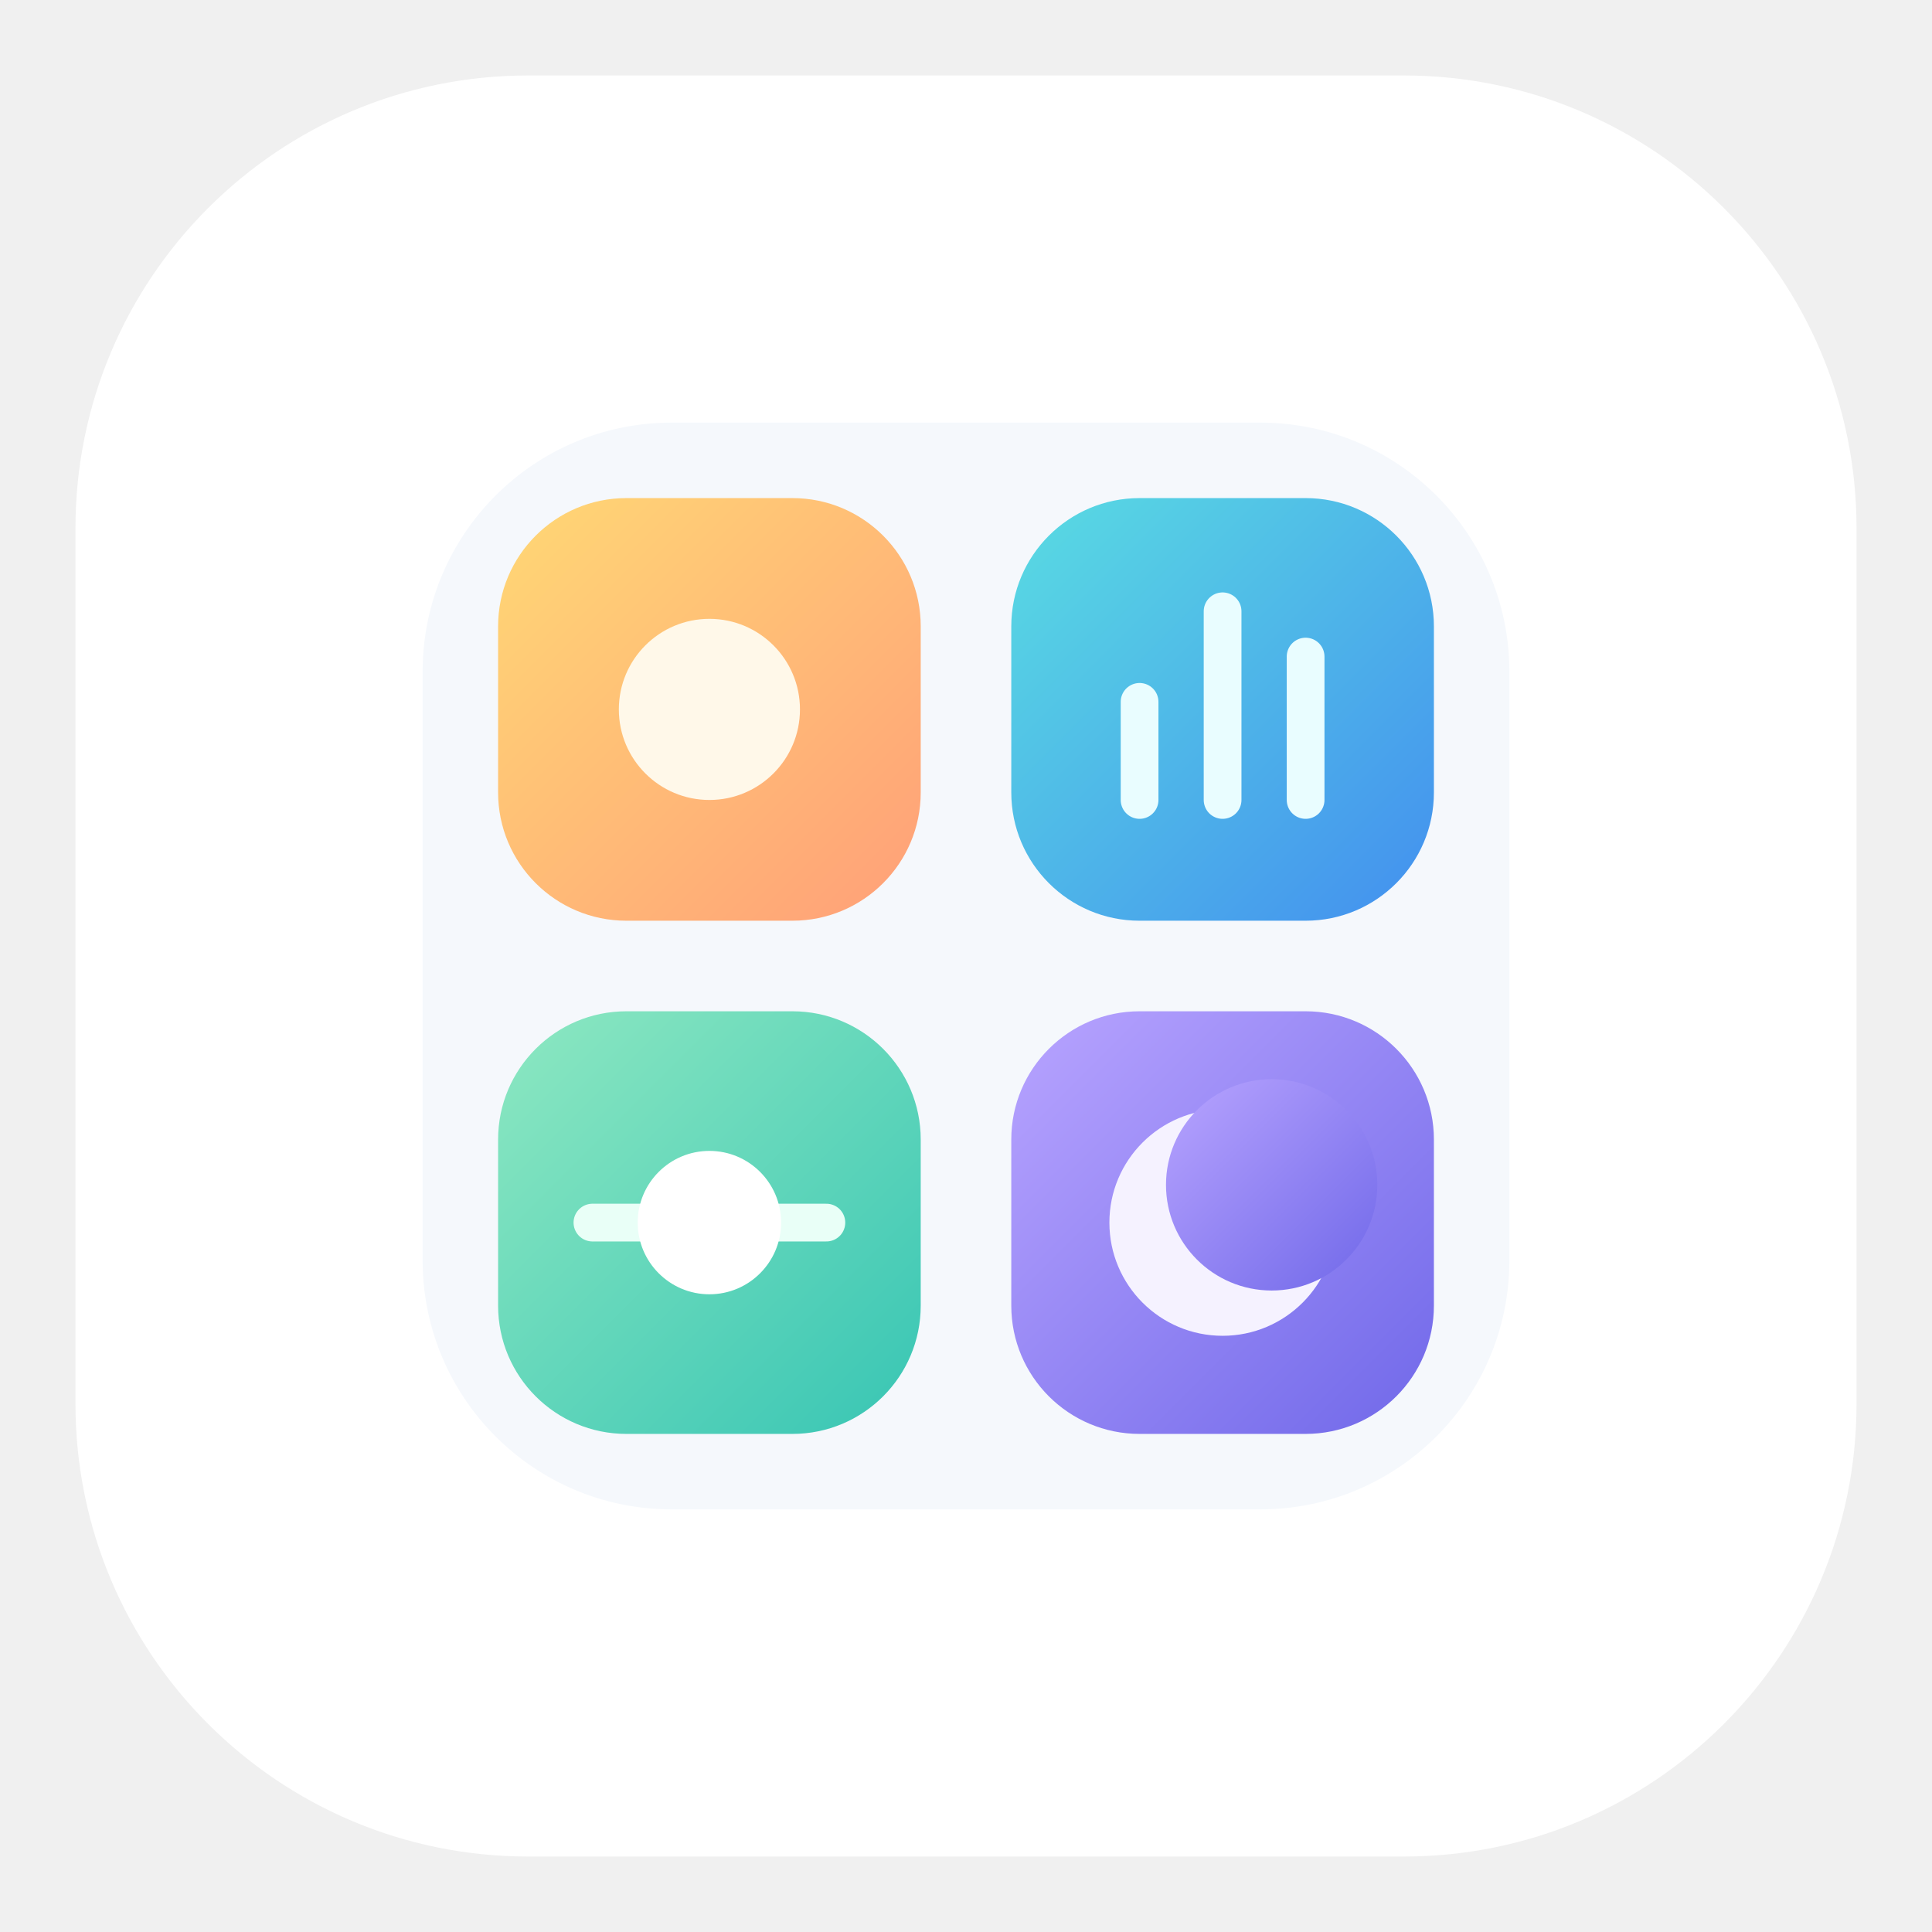
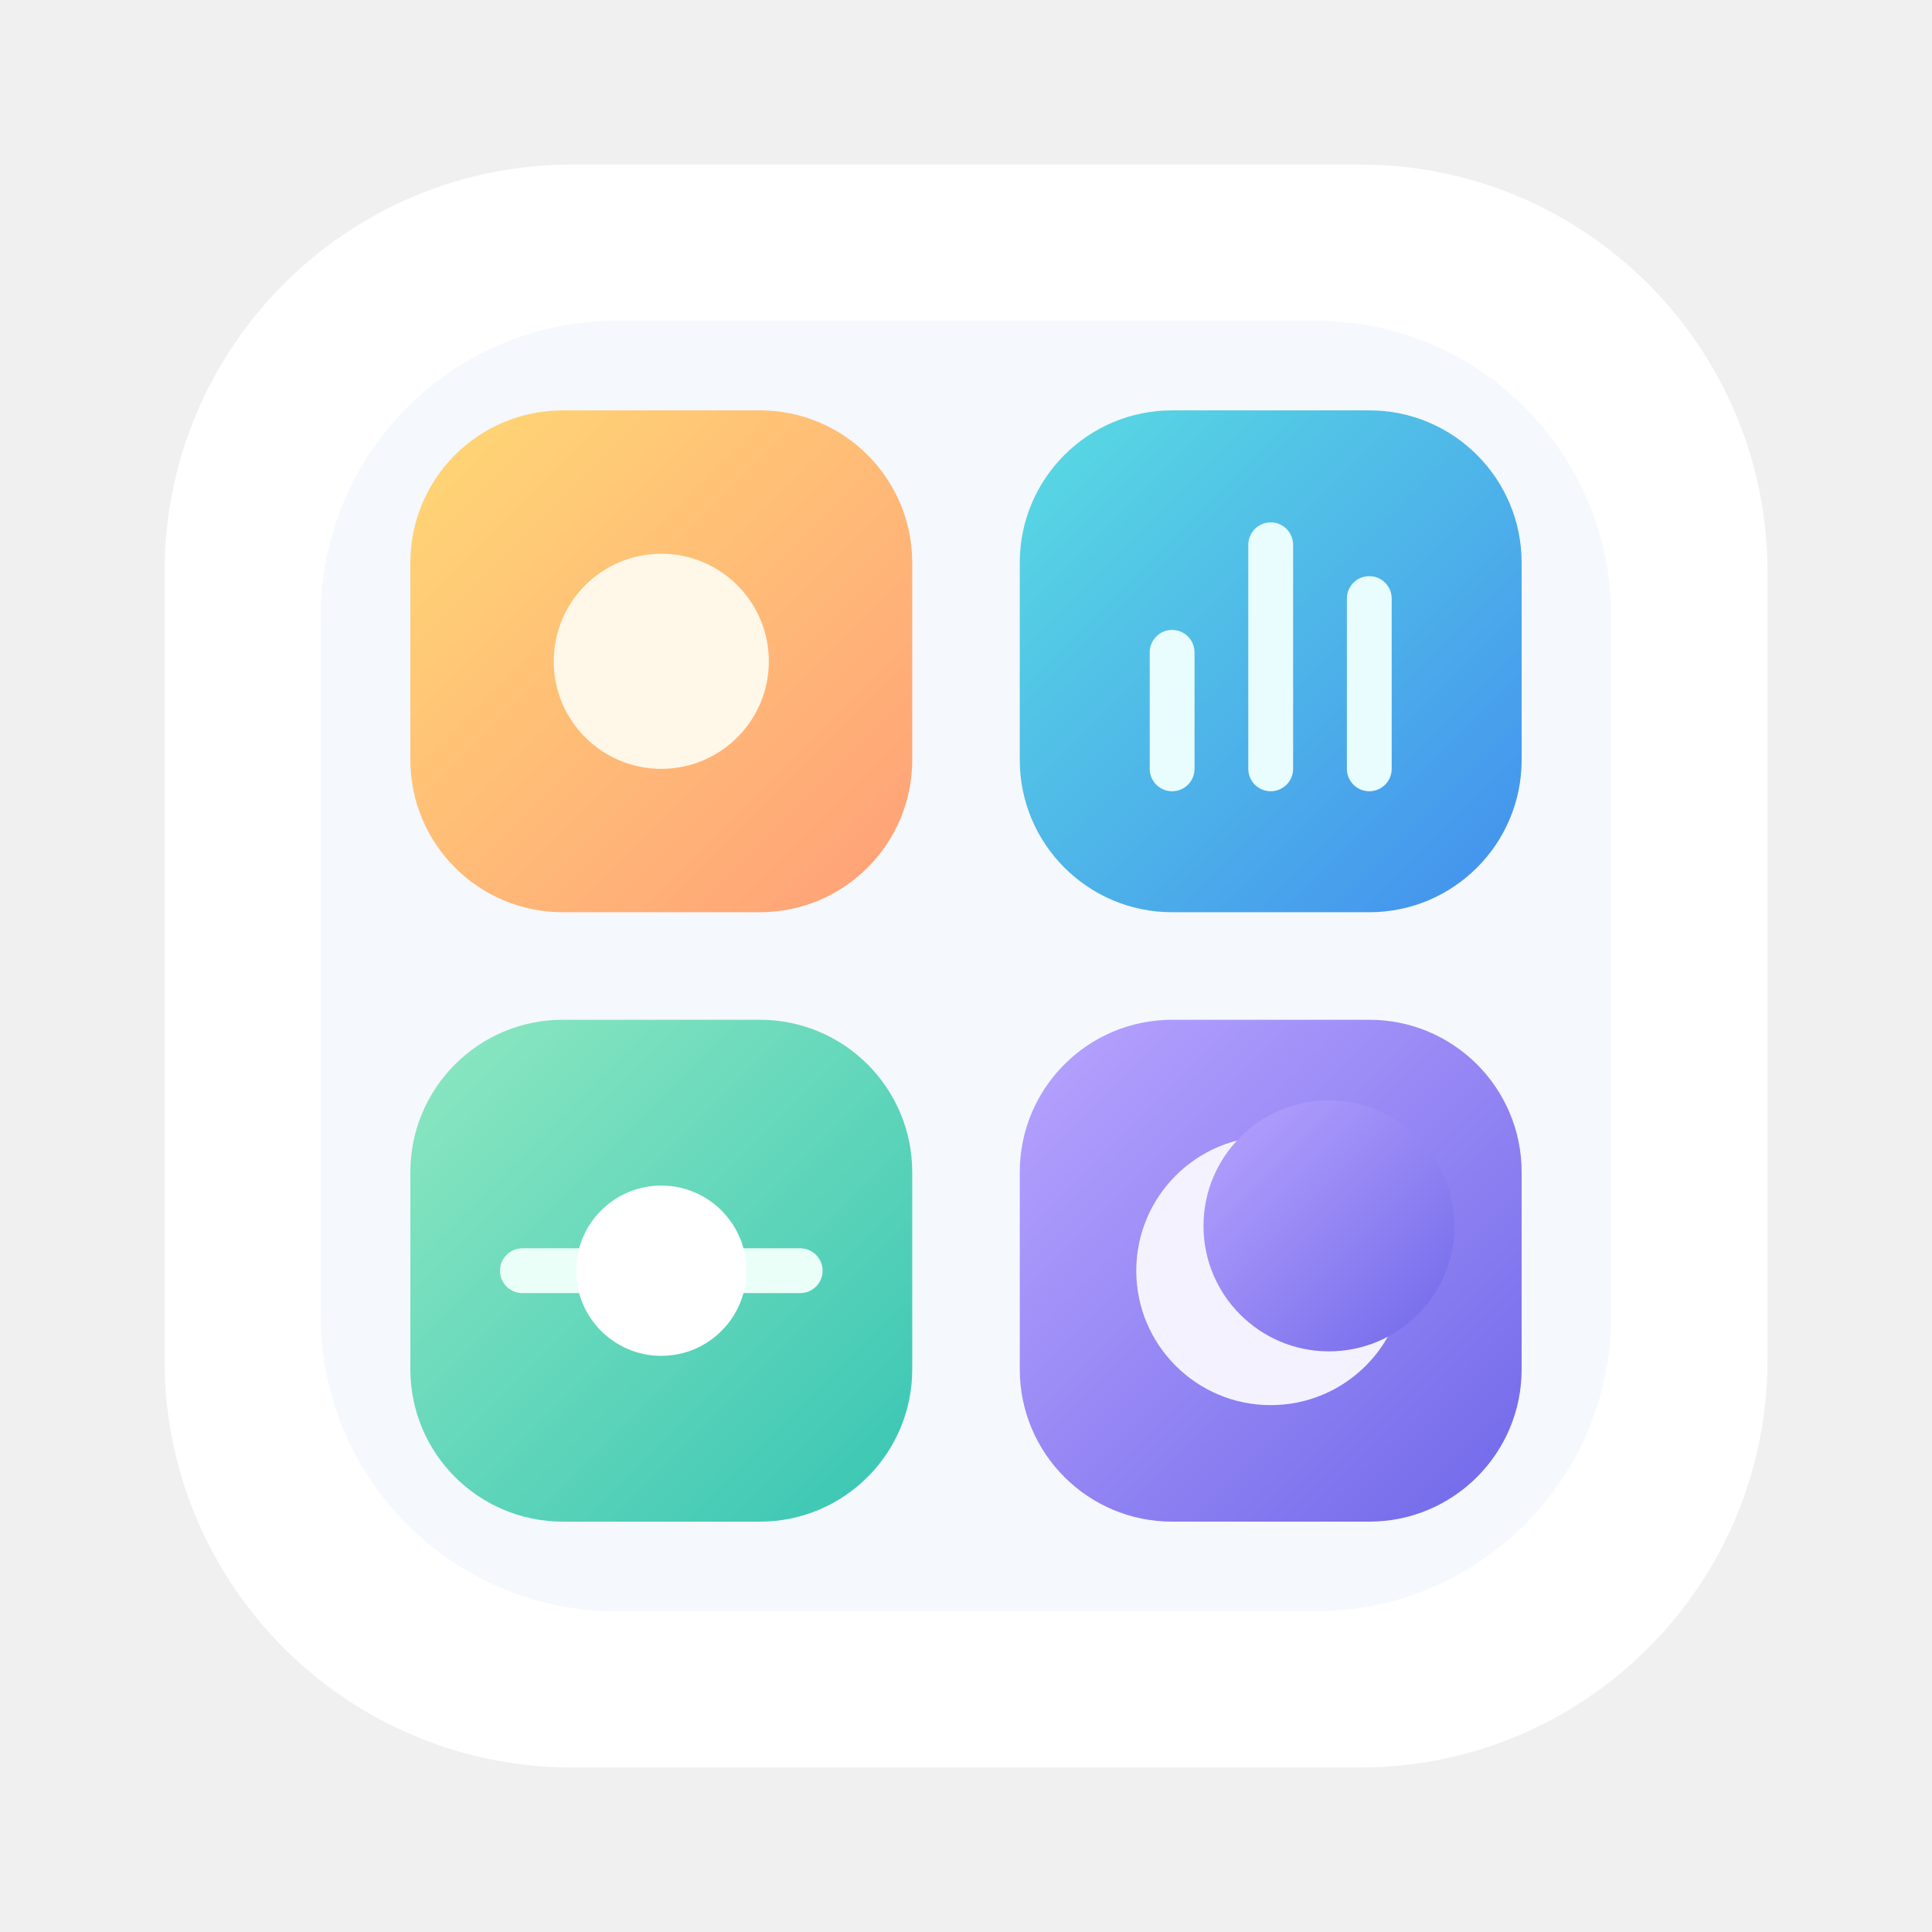
<svg xmlns="http://www.w3.org/2000/svg" width="512" height="512" viewBox="0 0 512 512" role="img" aria-labelledby="title desc">
  <defs>
    <linearGradient id="morning" x1="0" y1="0" x2="1" y2="1">
      <stop stop-color="#FFD875" />
      <stop offset="1" stop-color="#FF9F78" />
    </linearGradient>
    <linearGradient id="day" x1="0" y1="0" x2="1" y2="1">
      <stop stop-color="#59DCE2" />
      <stop offset="1" stop-color="#438FEF" />
    </linearGradient>
    <linearGradient id="evening" x1="0" y1="0" x2="1" y2="1">
      <stop stop-color="#8EE8C1" />
      <stop offset="1" stop-color="#37C5B4" />
    </linearGradient>
    <linearGradient id="night" x1="0" y1="0" x2="1" y2="1">
      <stop stop-color="#B8A4FF" />
      <stop offset="1" stop-color="#7068E9" />
    </linearGradient>
  </defs>
-   <rect x="20" y="20" width="472" height="472" rx="120" fill="#FFFFFF" />
-   <rect x="112" y="112" width="288" height="288" rx="66" fill="#F5F8FC" />
-   <rect x="132" y="132" width="112" height="112" rx="34" fill="url(#morning)" />
-   <circle cx="188" cy="188" r="24" fill="#FFF8E9" />
-   <rect x="268" y="132" width="112" height="112" rx="34" fill="url(#day)" />
-   <path d="M302 212v-26m22 26v-50m22 50v-38" stroke="#E9FDFF" stroke-width="10" stroke-linecap="round" />
-   <rect x="132" y="268" width="112" height="112" rx="34" fill="url(#evening)" />
-   <path d="M157 324h62" stroke="#E9FFF7" stroke-width="10" stroke-linecap="round" />
-   <circle cx="188" cy="324" r="19" fill="#FFFFFF" />
-   <rect x="268" y="268" width="112" height="112" rx="34" fill="url(#night)" />
-   <circle cx="324" cy="324" r="30" fill="#F5F2FF" />
-   <circle cx="337" cy="314" r="28" fill="url(#night)" />
+   <g transform="translate(256 256) scale(.9) translate(-256 -256)">
+     <rect x="20" y="20" width="472" height="472" rx="120" fill="#FFFFFF" />
+     <g transform="translate(256 256) scale(1.319444) translate(-256 -256)">
+       <rect x="112" y="112" width="288" height="288" rx="66" fill="#F5F8FC" />
+       <rect x="132" y="132" width="112" height="112" rx="34" fill="url(#morning)" />
+       <circle cx="188" cy="188" r="24" fill="#FFF8E9" />
+       <rect x="268" y="132" width="112" height="112" rx="34" fill="url(#day)" />
+       <path d="M302 212v-26m22 26v-50m22 50v-38" stroke="#E9FDFF" stroke-width="10" stroke-linecap="round" />
+       <rect x="132" y="268" width="112" height="112" rx="34" fill="url(#evening)" />
+       <path d="M157 324h62" stroke="#E9FFF7" stroke-width="10" stroke-linecap="round" />
+       <circle cx="188" cy="324" r="19" fill="#FFFFFF" />
+       <rect x="268" y="268" width="112" height="112" rx="34" fill="url(#night)" />
+       <circle cx="324" cy="324" r="30" fill="#F5F2FF" />
+       <circle cx="337" cy="314" r="28" fill="url(#night)" />
+     </g>
+   </g>
</svg>
